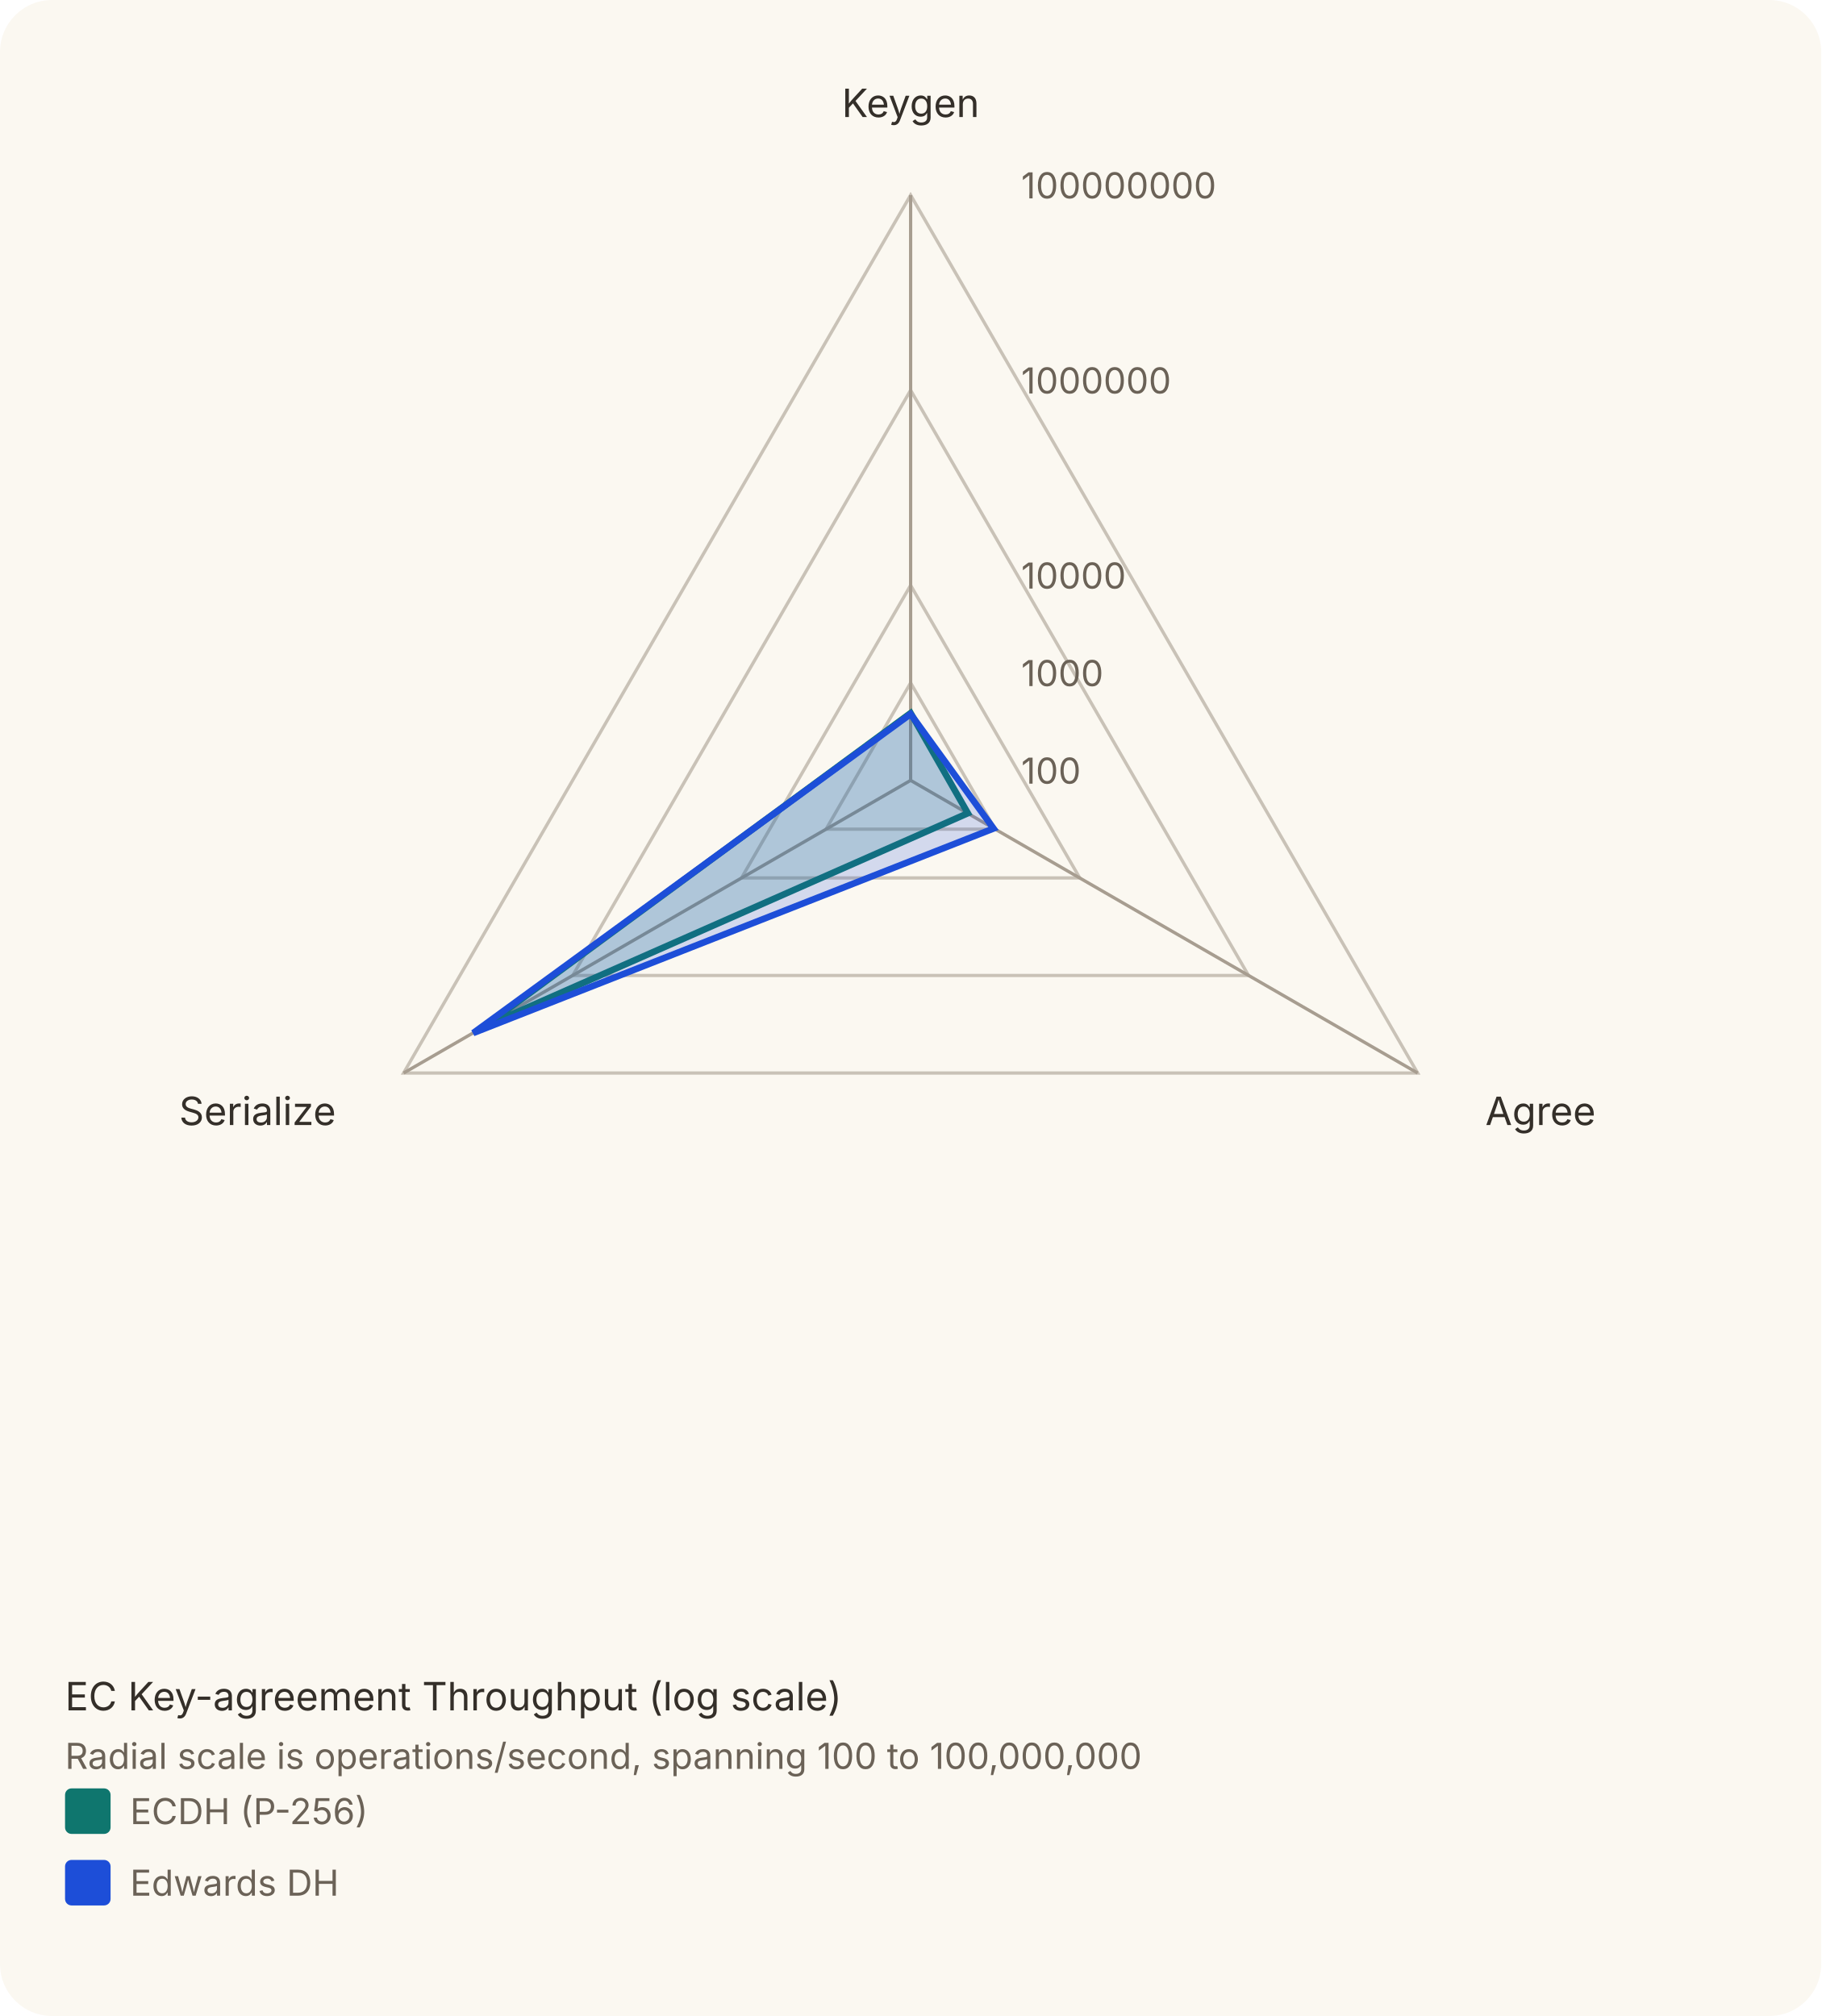
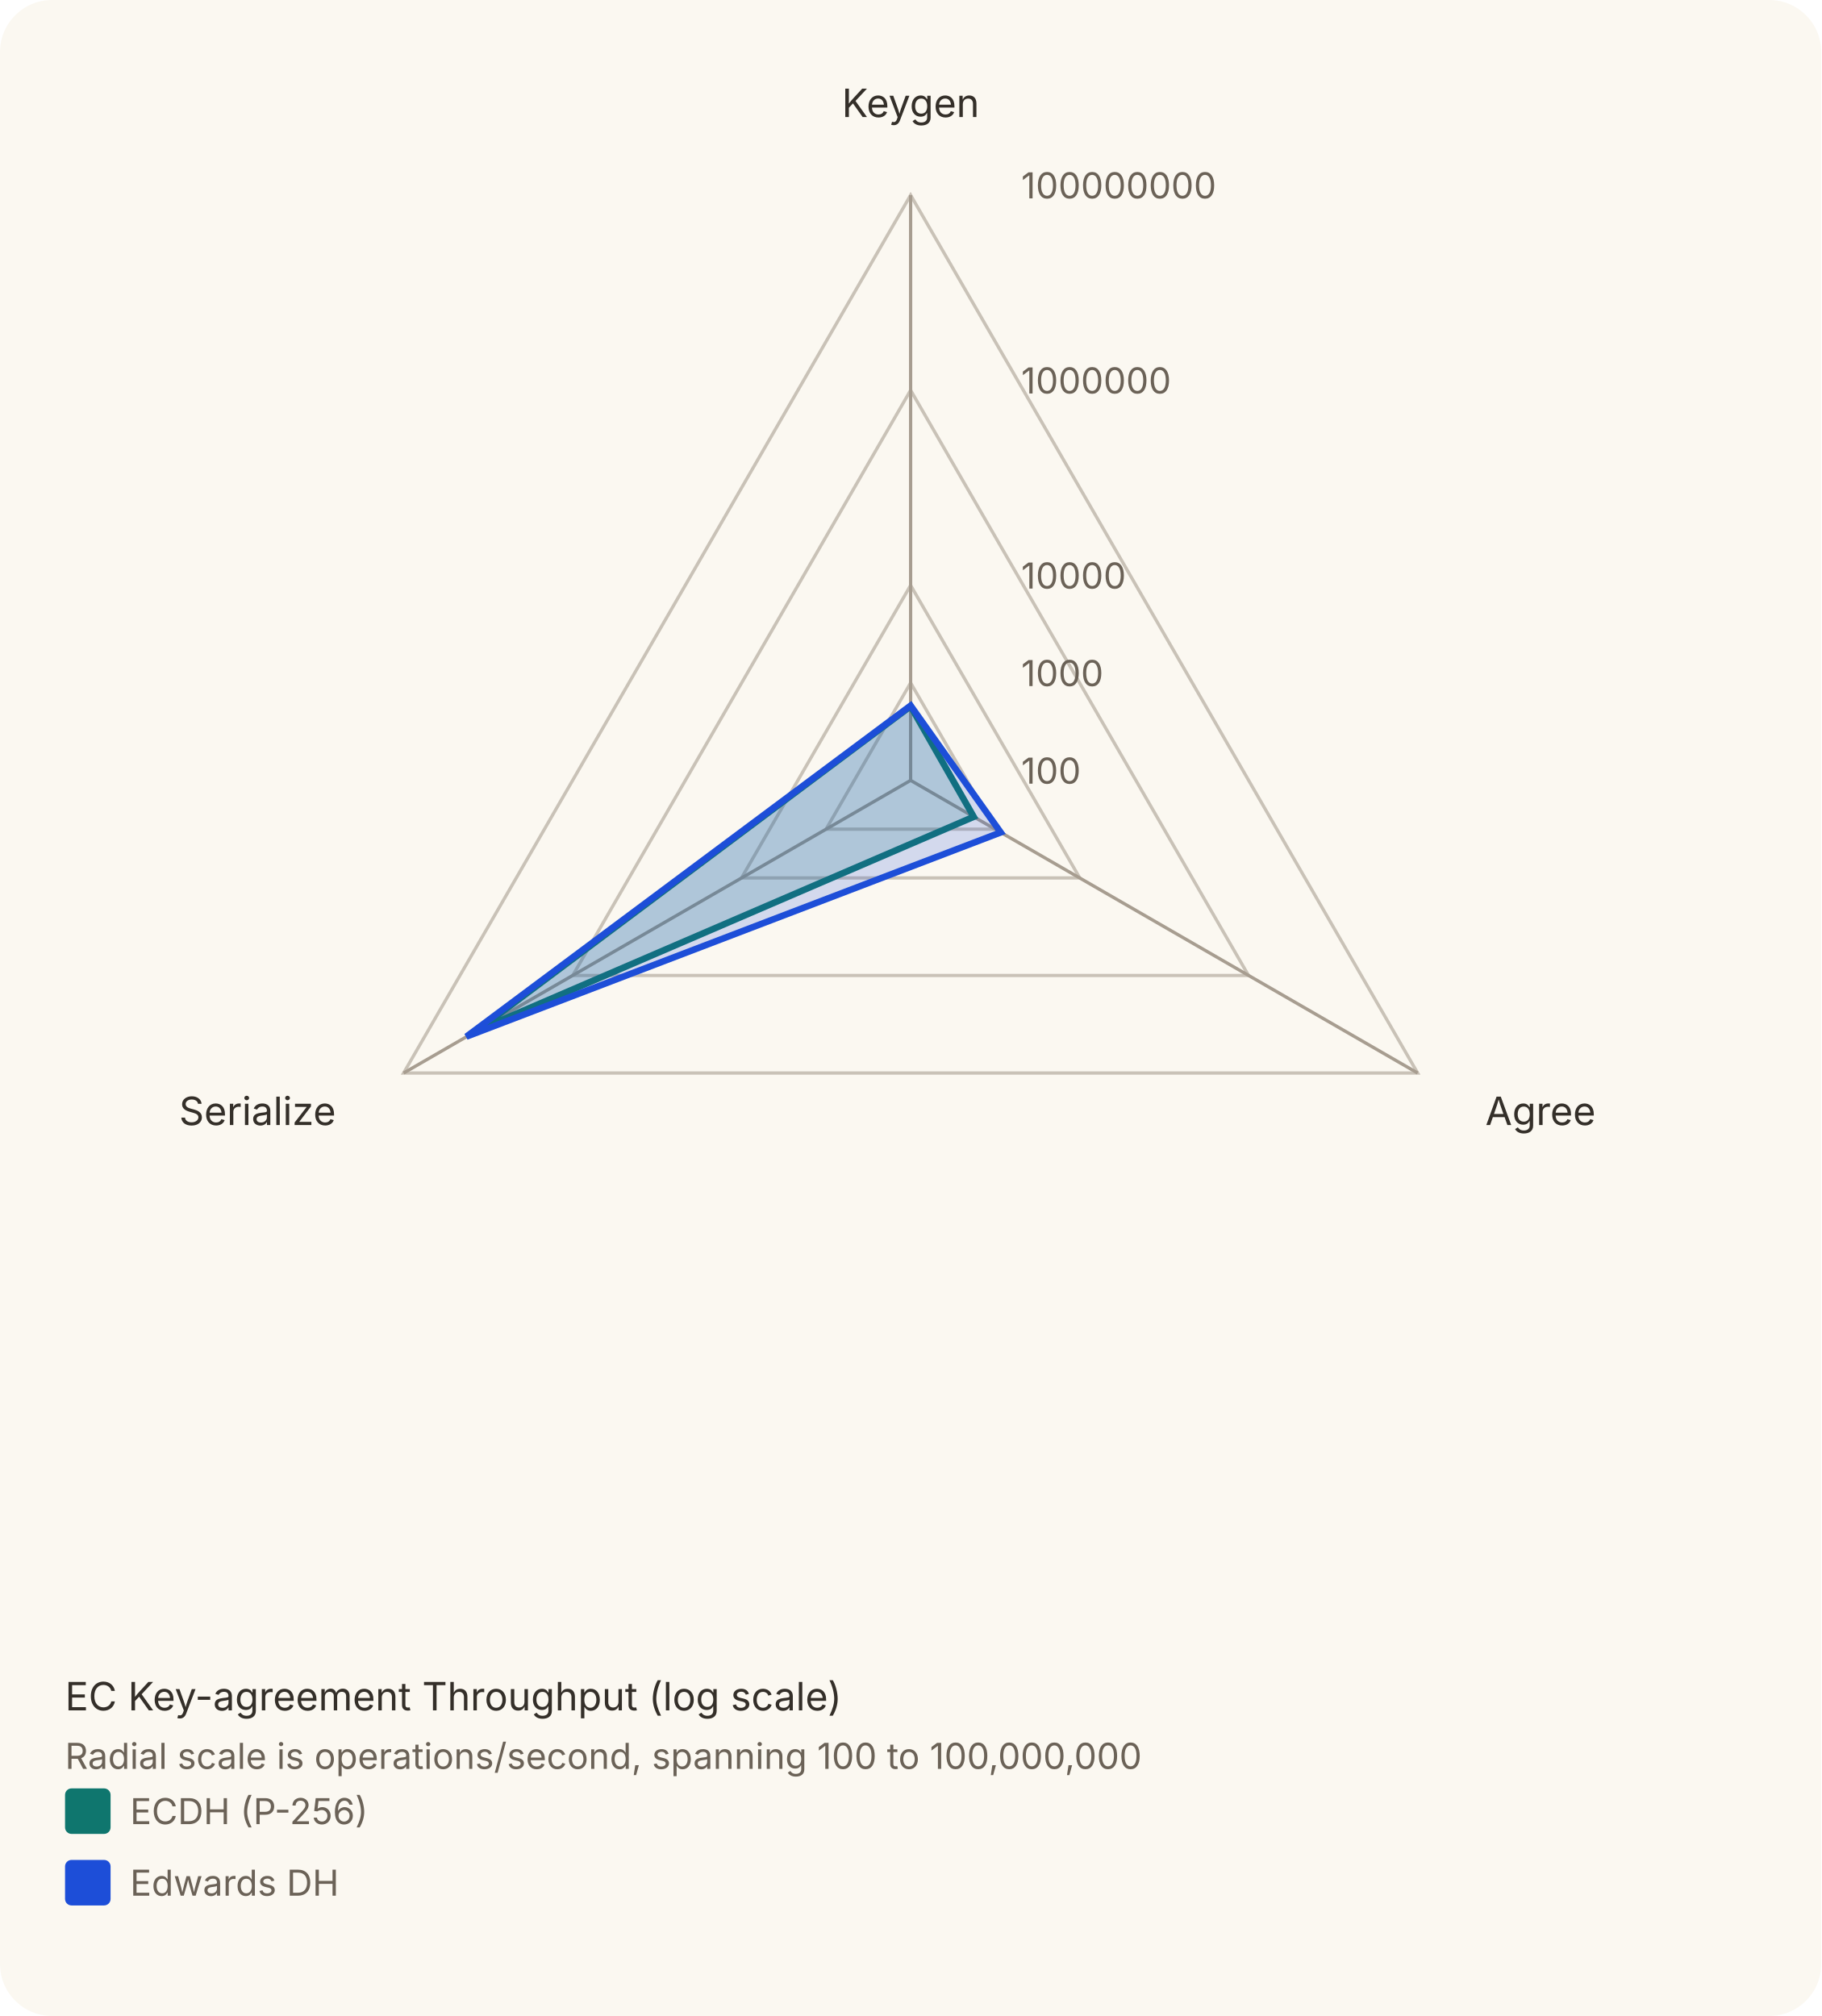
<svg xmlns="http://www.w3.org/2000/svg" width="560" height="620" viewBox="0 0 560 620" role="img" aria-labelledby="title desc">
  <style>
    .bg { fill: #fbf8f1; }
    .grid { fill: none; stroke: #c9c2b7; stroke-width: 1; }
    .axis { stroke: #a79d90; stroke-width: 1; }
    .label { fill: #342f29; font: 12px ui-sans-serif, -apple-system, BlinkMacSystemFont, "Segoe UI", sans-serif; }
    .small { fill: #6b6257; font: 11px ui-sans-serif, -apple-system, BlinkMacSystemFont, "Segoe UI", sans-serif; }
  </style>
  <rect class="bg" x="0" y="0" width="560" height="620" rx="16" />
  <polygon class="grid" points="280.0,240.0 280.0,240.0 280.0,240.0" />
  <polygon class="grid" points="280.0,210.0 306.0,255.0 254.0,255.0" />
  <polygon class="grid" points="280.0,180.0 332.0,270.0 228.0,270.0" />
  <polygon class="grid" points="280.0,120.0 383.9,300.0 176.1,300.0" />
  <polygon class="grid" points="280.0,60.0 435.9,330.0 124.1,330.0" />
  <line class="axis" x1="280" y1="240" x2="280.0" y2="60.0" />
  <line class="axis" x1="280" y1="240" x2="435.9" y2="330.0" />
  <line class="axis" x1="280" y1="240" x2="124.1" y2="330.0" />
-   <polygon points="280.0,219.3 297.6,250.1 148.9,315.7" fill="#0f766e" fill-opacity="0.18" stroke="#0f766e" stroke-width="2" />
+   <polygon points="280.0,217.2 299.4,251.2 146.6,317.0" fill="#0f766e" fill-opacity="0.18" stroke="#0f766e" stroke-width="2" />
  <rect x="20" y="550" width="14" height="14" rx="2" fill="#0f766e" />
  <text class="small" x="40" y="561">ECDH (P-256)</text>
-   <polygon points="280.0,219.6 305.5,254.8 145.5,317.7" fill="#1d4ed8" fill-opacity="0.18" stroke="#1d4ed8" stroke-width="2" />
+   <polygon points="280.0,217.0 307.7,256.0 143.4,318.8" fill="#1d4ed8" fill-opacity="0.18" stroke="#1d4ed8" stroke-width="2" />
  <rect x="20" y="572" width="14" height="14" rx="2" fill="#1d4ed8" />
  <text class="small" x="40" y="583">Edwards DH</text>
  <text class="small" x="314" y="241">100</text>
  <text class="small" x="314" y="211">1000</text>
  <text class="small" x="314" y="181">10000</text>
  <text class="small" x="314" y="121">1000000</text>
  <text class="small" x="314" y="61">100000000</text>
  <text class="label" x="280.0" y="36.0" text-anchor="middle">Keygen</text>
  <text class="label" x="456.7" y="346.0" text-anchor="start">Agree</text>
  <text class="label" x="103.3" y="346.0" text-anchor="end">Serialize</text>
  <text class="label" x="20" y="526">EC Key-agreement Throughput (log scale)</text>
  <text class="small" x="20" y="544">Radial scale is operations/second, spanning 100 to 100,000,000</text>
</svg>
